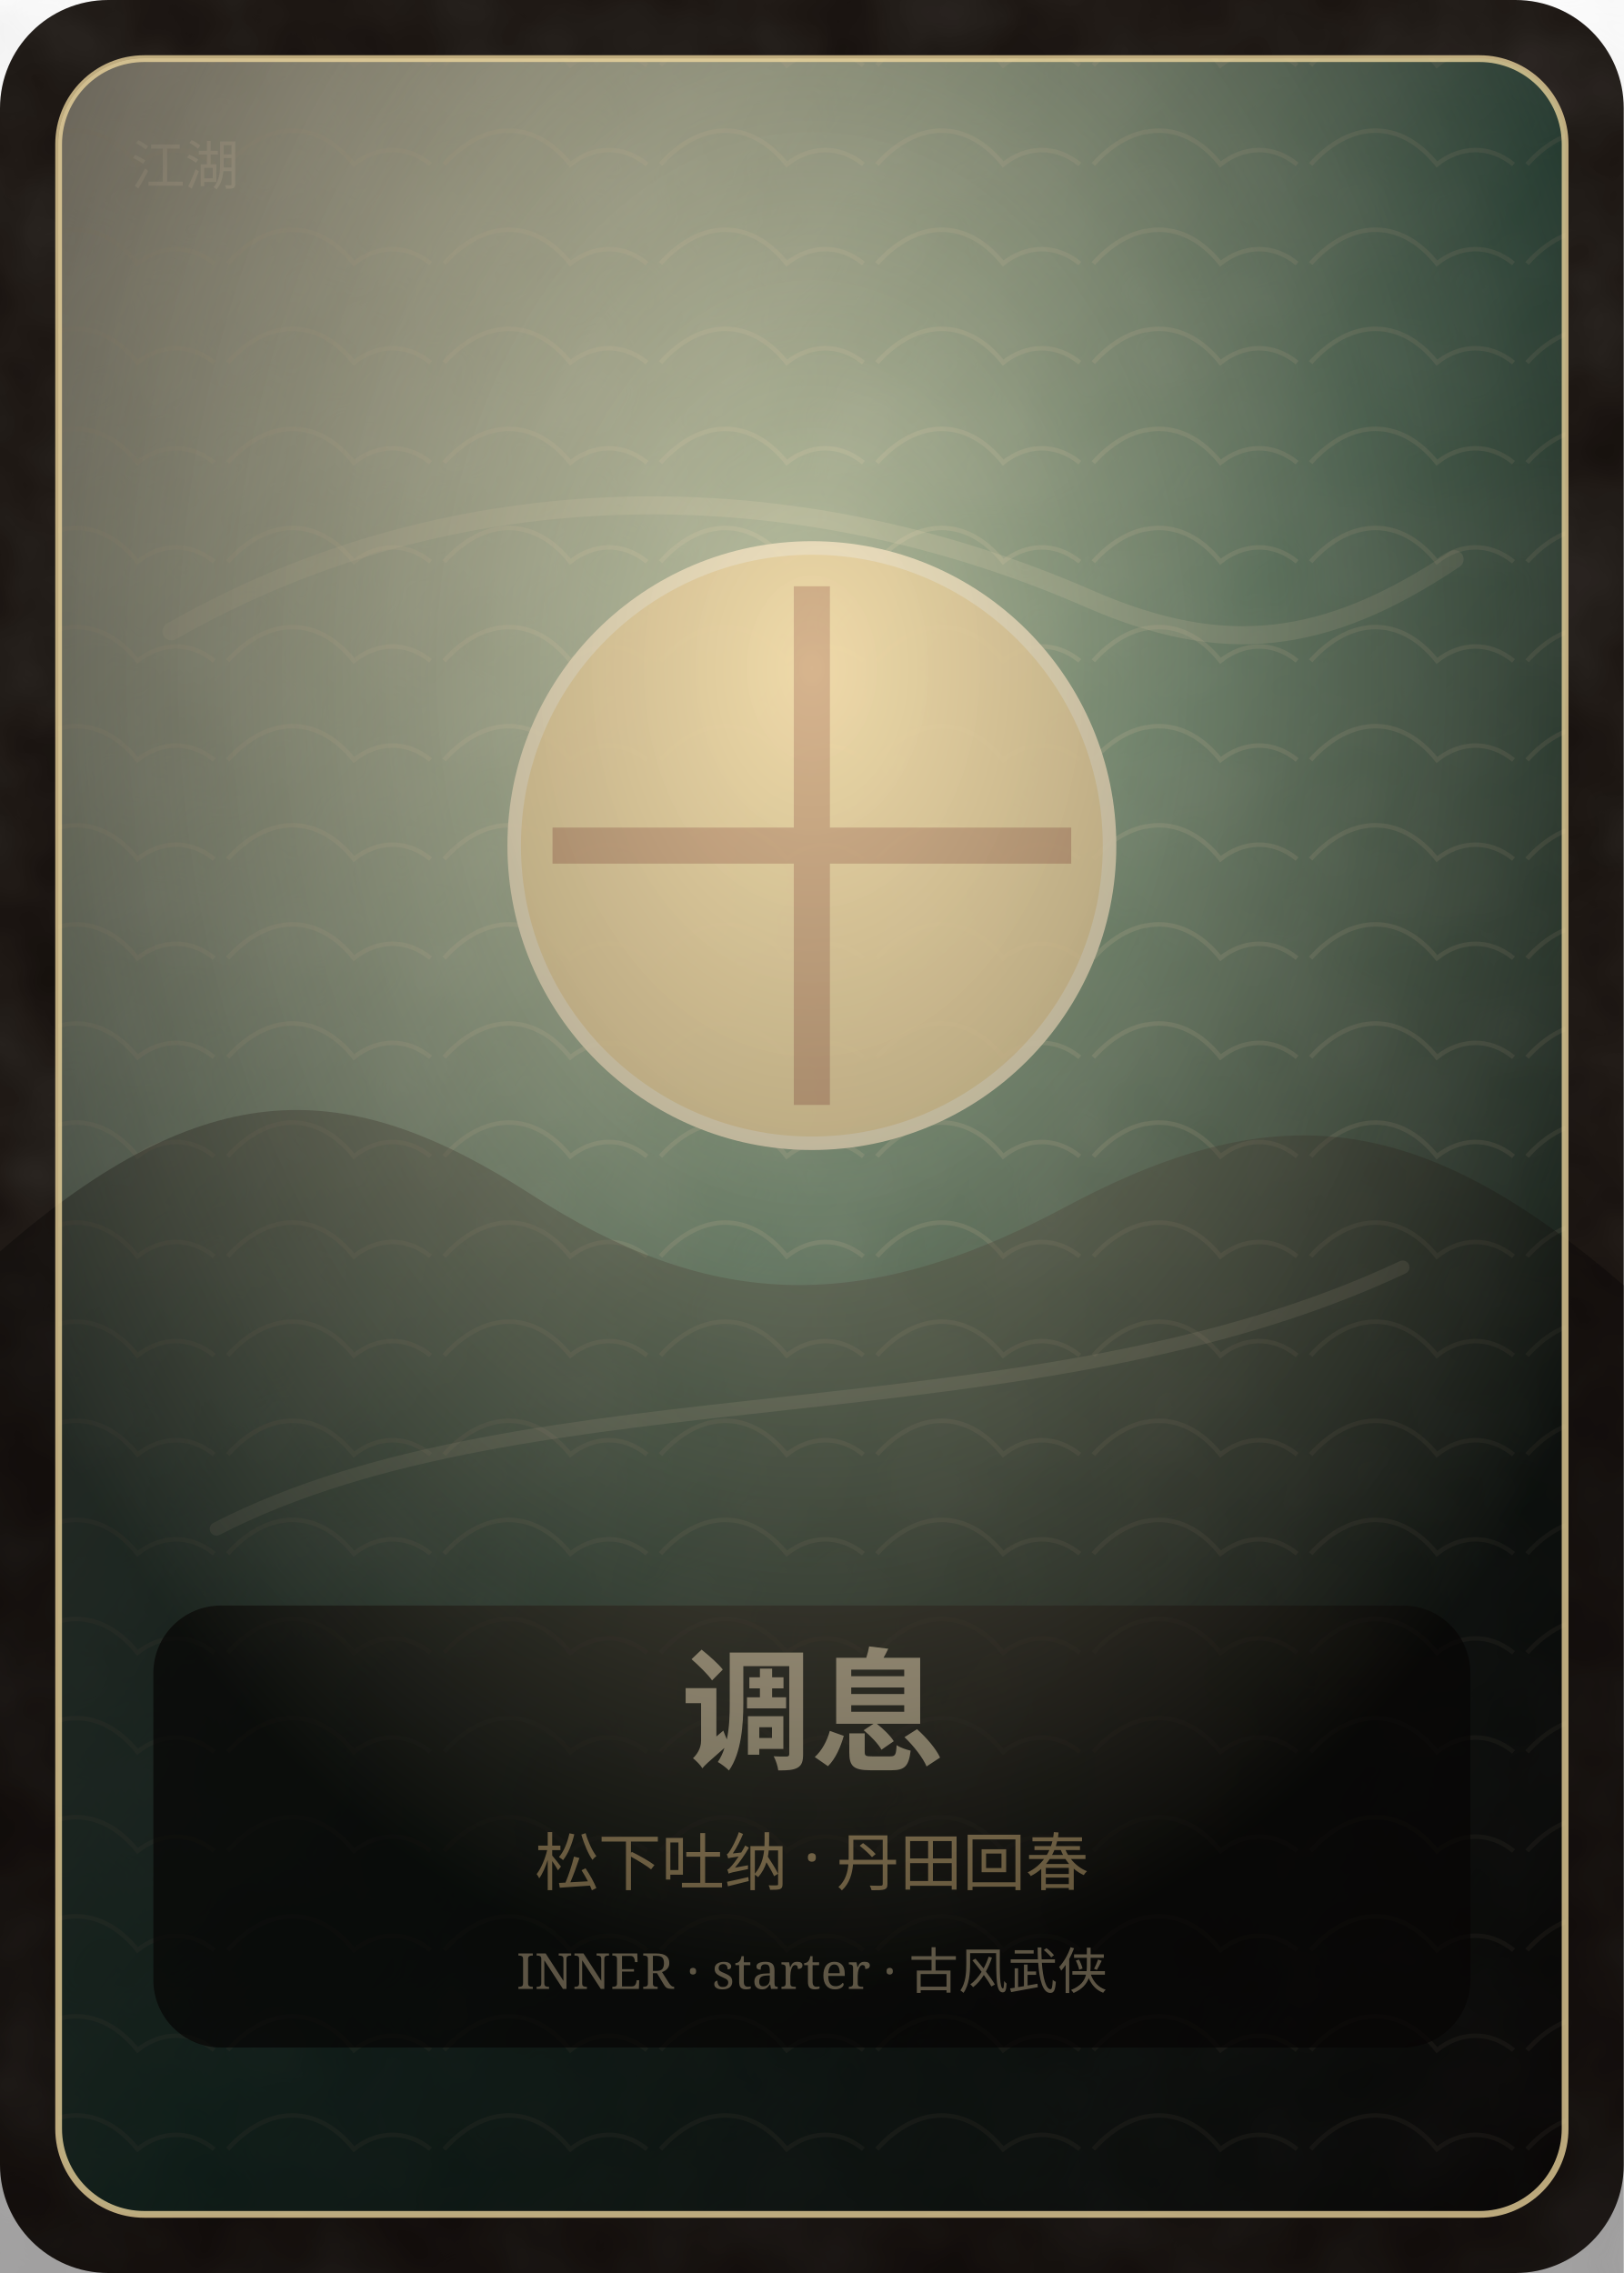
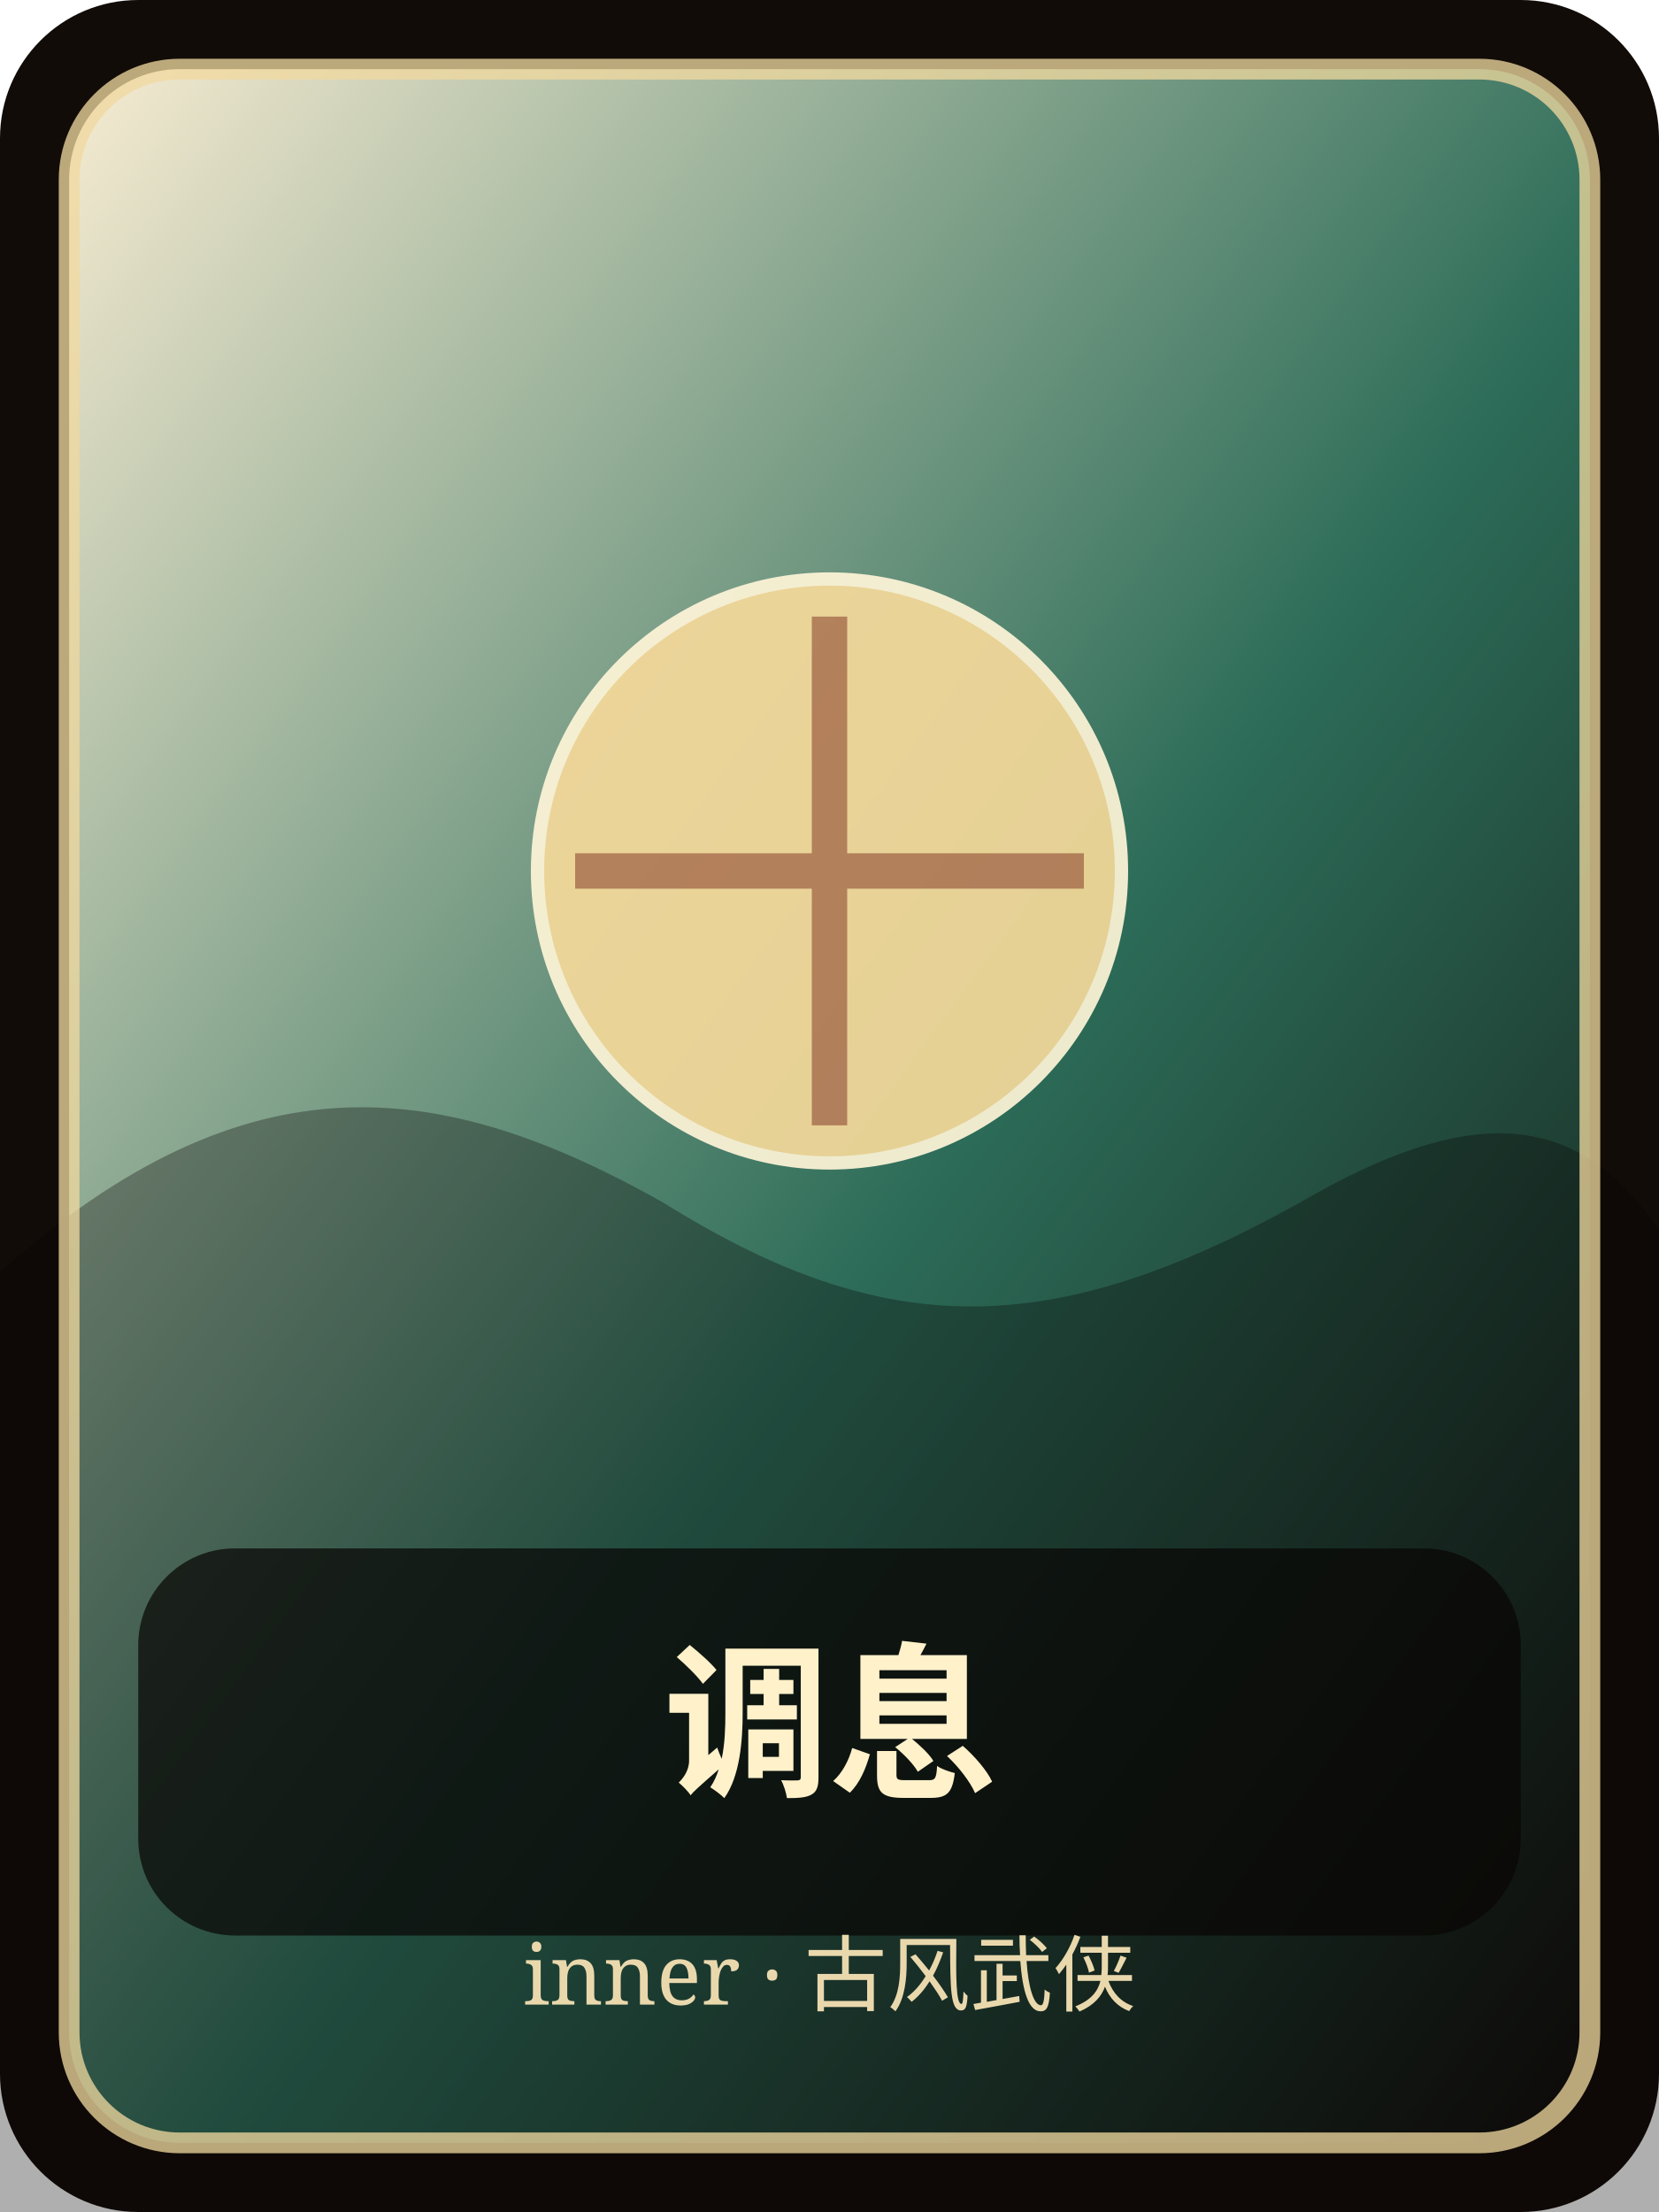
- <svg xmlns="http://www.w3.org/2000/svg" width="720" height="1008" viewBox="0 0 720 1008" role="img" aria-label="调息 · 古风武侠卡牌" data-art-direction="ancient-wuxia" data-kind="card" data-card-id="basic_breath" data-theme="古风武侠江湖水墨">
+ <svg xmlns="http://www.w3.org/2000/svg" width="120" height="160" viewBox="0 0 120 160" role="img" aria-label="调息 · 古风武侠卡牌" data-art-direction="ancient-wuxia" data-kind="card" data-card-id="basic_breath" data-theme="古风武侠江湖水墨">
  <defs>
    <linearGradient id="paper" x1="0" y1="0" x2="1" y2="1">
      <stop stop-color="#f7ecd2" />
-       <stop offset="0.52" stop-color="#2c6c58" />
+       <stop offset="0.55" stop-color="#2c6c58" />
      <stop offset="1" stop-color="#100b09" />
    </linearGradient>
-     <radialGradient id="halo" cx="50%" cy="28%" r="62%">
-       <stop stop-color="#f3dfb7" stop-opacity=".55" />
-       <stop offset="1" stop-color="#050403" stop-opacity=".62" />
-     </radialGradient>
-     <filter id="ink">
-       <feTurbulence type="fractalNoise" baseFrequency="0.018" numOctaves="3" seed="17" />
-       <feColorMatrix type="saturate" values="0" />
-       <feComponentTransfer>
-         <feFuncA type="table" tableValues="0 .16" />
-       </feComponentTransfer>
-     </filter>
-     <pattern id="cloud" width="96" height="44" patternUnits="userSpaceOnUse">
-       <path d="M5 29c18-20 40-20 56 0 10-8 23-9 34 0" fill="none" stroke="#f3dfb7" stroke-width="2" opacity=".20" />
-     </pattern>
  </defs>
-   <rect width="720" height="1008" rx="48" fill="#120c08" />
-   <rect x="26" y="26" width="668" height="956" rx="38" fill="url(#paper)" />
-   <rect x="26" y="26" width="668" height="956" rx="38" fill="url(#cloud)" />
-   <rect x="26" y="26" width="668" height="956" rx="38" filter="url(#ink)" />
-   <path d="M0 555c92-80 154-78 236-25 76 49 143 55 235 6 93-50 157-45 249 34v438H0z" fill="#050403" opacity=".36" />
-   <path d="M76 280c126-72 276-72 408-14 58 25 103 21 161-18" fill="none" stroke="#fff1cd" stroke-width="8" stroke-linecap="round" opacity=".20" />
-   <path d="M96 678c140-72 360-38 526-116" fill="none" stroke="#fff1cd" stroke-width="6" stroke-linecap="round" opacity=".18" />
-   <g transform="translate(360 375)">
+   <rect width="120" height="160" rx="10" fill="#120c08" />
+   <rect x="5" y="5" width="110" height="150" rx="8" fill="url(#paper)" />
+   <path d="M0 92c18-16 32-14 48-5 16 10 28 10 46 0 12-7 20-7 26 2v71H0z" fill="#050403" opacity=".32" />
+   <g transform="translate(60 63) scale(.16)">
    <circle r="132" fill="#f5d99a" stroke="#fff5d8" stroke-width="6" stroke-linejoin="round" opacity=".92" />
    <path d="M-115 0h230M0-115v230" stroke="#7b2d20" stroke-width="16" opacity=".5" />
  </g>
-   <rect x="68" y="712" width="584" height="196" rx="30" fill="#080504" opacity=".70" />
-   <text x="360" y="780" text-anchor="middle" font-family="KaiTi, STKaiti, serif" font-size="58" font-weight="700" fill="#fff1ca">调息</text>
-   <text x="360" y="836" text-anchor="middle" font-family="KaiTi, STKaiti, serif" font-size="28" fill="#f2d18f">松下吐纳 · 丹田回春</text>
-   <text x="360" y="882" text-anchor="middle" font-family="KaiTi, STKaiti, serif" font-size="22" fill="#ead8ad">INNER · starter · 古风武侠</text>
-   <text x="58" y="82" font-family="Georgia, serif" font-size="24" fill="#fff4d8" opacity=".84">江湖</text>
-   <rect x="26" y="26" width="668" height="956" rx="38" fill="url(#halo)" />
-   <rect x="26" y="26" width="668" height="956" rx="38" fill="none" stroke="#f1d99f" stroke-width="3" opacity=".76" />
+   <rect x="10" y="112" width="100" height="28" rx="7" fill="#080504" opacity=".72" />
+   <text x="60" y="129" text-anchor="middle" font-family="KaiTi, STKaiti, serif" font-size="12" font-weight="700" fill="#fff1ca">调息</text>
+   <text x="60" y="145" text-anchor="middle" font-family="KaiTi, STKaiti, serif" font-size="6" fill="#ead8ad">inner · 古风武侠</text>
+   <rect x="5" y="5" width="110" height="150" rx="8" fill="none" stroke="#f1d99f" stroke-width="1.5" opacity=".76" />
</svg>
